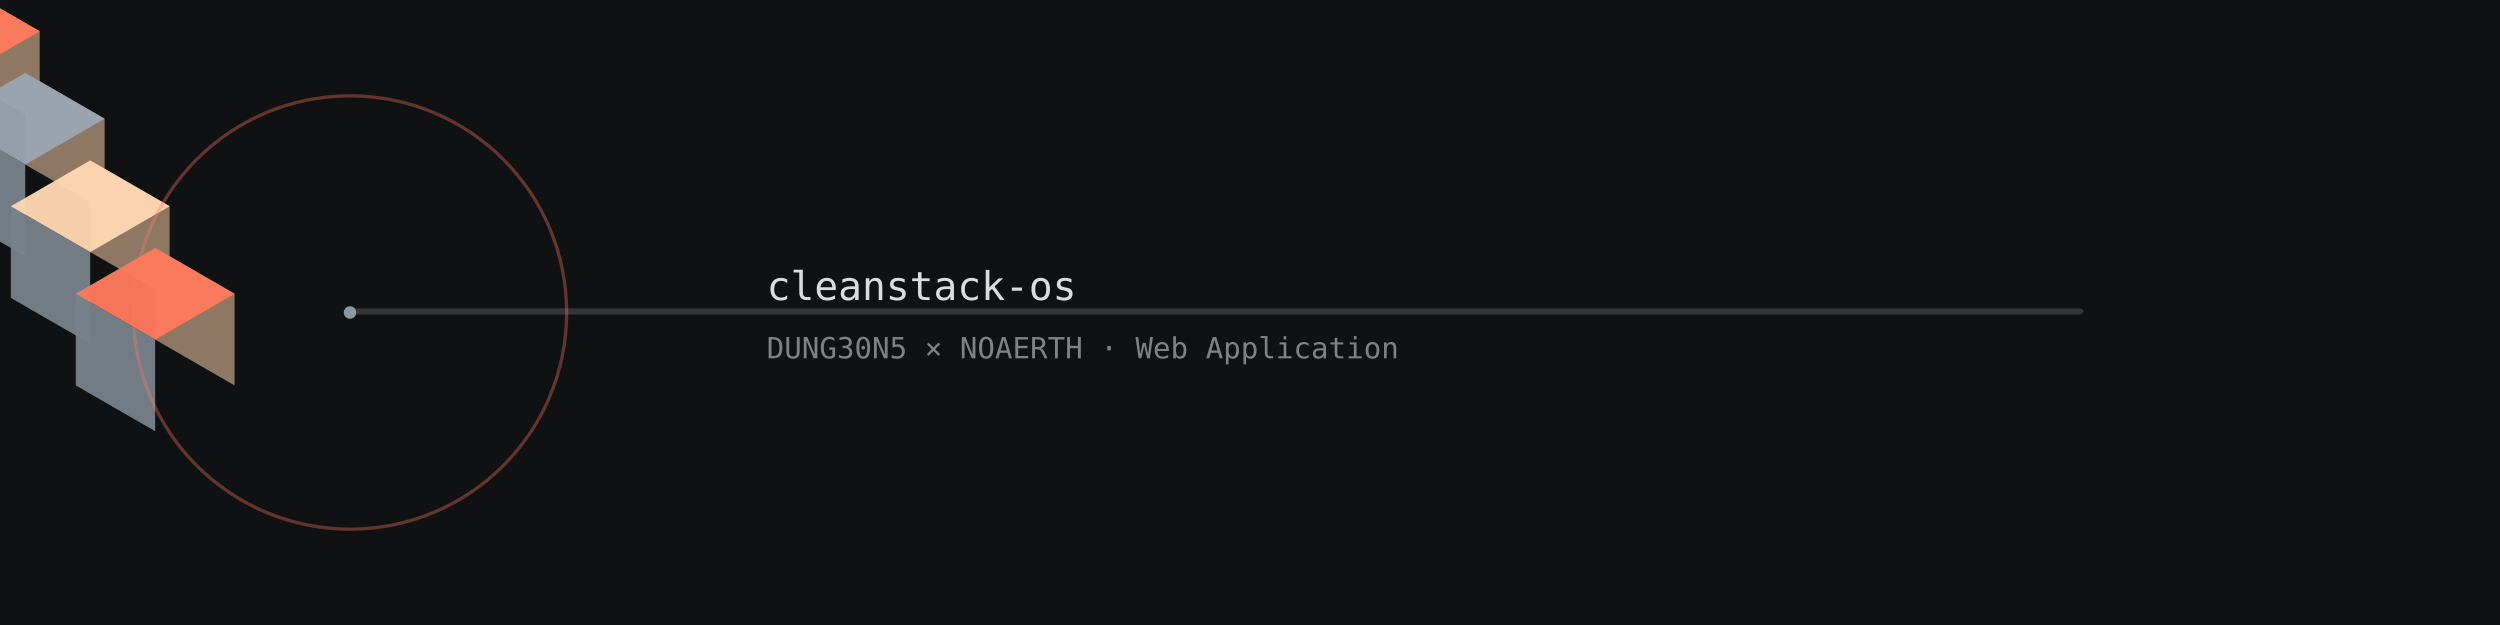
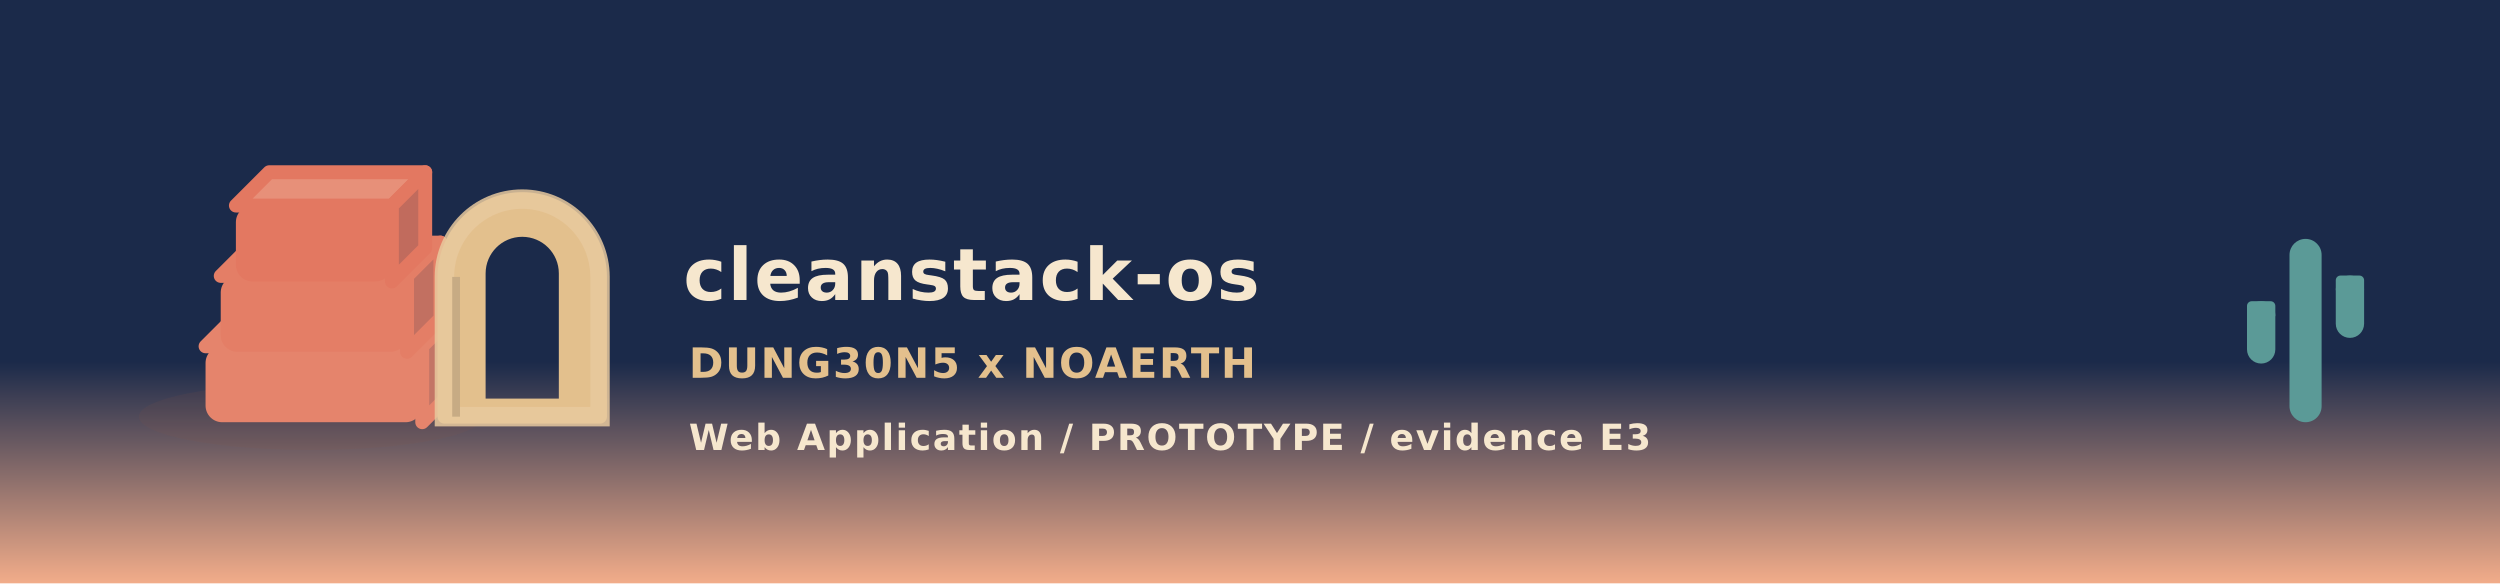
- <svg xmlns="http://www.w3.org/2000/svg" viewBox="0 0 1200 300" width="1200" height="300" role="img" aria-label="cleanstack-os identity object">
-   <rect width="1200" height="300" fill="#0f1113" />
-   <defs>
-     <linearGradient id="gft" x1="0" y1="0" x2="1" y2="1">
-       <stop offset="0%" stop-color="#ff7a5c" />
-       <stop offset="100%" stop-color="#9aa5b1" />
-     </linearGradient>
-   </defs>
-   <rect x="168.00" y="148.00" width="832.00" height="3.00" rx="2.00" fill="rgba(241,243,245,0.160)" opacity="1.00" />
-   <polygon points="-19.05,37.00 19.05,59.00 19.05,15.00 -19.05,-7.00" fill="#947d67" opacity="0.95" />
-   <polygon points="-57.16,59.00 -19.05,81.00 -19.05,37.00 -57.16,15.00" fill="#78818a" opacity="0.95" />
-   <polygon points="-19.05,-7.00 19.05,15.00 -19.05,37.00 -57.16,15.00" fill="#ff7a5c" opacity="0.95" />
-   <polygon points="12.12,79.00 50.23,101.00 50.23,57.00 12.12,35.00" fill="#947d67" opacity="0.95" />
-   <polygon points="-25.98,101.00 12.12,123.00 12.12,79.00 -25.98,57.00" fill="#78818a" opacity="0.95" />
-   <polygon points="12.12,35.00 50.23,57.00 12.12,79.00 -25.98,57.00" fill="#9aa5b1" opacity="0.95" />
-   <polygon points="43.30,121.00 81.41,143.00 81.41,99.00 43.30,77.00" fill="#947d67" opacity="0.95" />
-   <polygon points="5.20,143.00 43.30,165.00 43.30,121.00 5.20,99.00" fill="#78818a" opacity="0.95" />
-   <polygon points="43.30,77.00 81.41,99.00 43.30,121.00 5.20,99.00" fill="#ffd8b1" opacity="0.95" />
-   <polygon points="74.48,163.00 112.58,185.00 112.58,141.00 74.48,119.00" fill="#947d67" opacity="0.95" />
-   <polygon points="36.37,185.00 74.48,207.00 74.48,163.00 36.37,141.00" fill="#78818a" opacity="0.95" />
-   <polygon points="74.48,119.00 112.58,141.00 74.48,163.00 36.37,141.00" fill="#ff7a5c" opacity="0.95" />
+ <svg xmlns="http://www.w3.org/2000/svg" width="900" height="210" viewBox="0 0 900 210" role="img" aria-label="cleanstack-os - identity object">
+   <linearGradient id="skyf" x1="0" y1="0" x2="0" y2="1">
+     <stop offset="0" stop-color="#1b2a4a" />
+     <stop offset="0.62" stop-color="#1b2a4a" />
+     <stop offset="1" stop-color="#f3ad8a" />
+   </linearGradient>
+   <rect width="900" height="210" fill="url(#skyf)" />
+   <rect x="0" y="352" width="900" height="-142" fill="#e3c08d" />
+   <rect x="0" y="352" width="900" height="3" fill="#e6c596" />
+   <ellipse cx="112" cy="150" rx="62" ry="12" fill="rgba(138,90,68,0.11)" />
  <g>
-     <circle cx="168.00" cy="150.00" r="104.00" fill="none" stroke="rgba(255,122,92,0.350)" stroke-width="1.60" opacity="1.00" />
-     <animate attributeName="opacity" values="0.25;1.0;0.25" dur="17.1s" begin="0s" repeatCount="indefinite" />
+     <path d="M74,124.67 L152,124.67 L164,112.67 L86,112.67 Z" fill="#e99a82" stroke="#e5846c" stroke-width="5" stroke-linejoin="round" />
+     <path d="M152,124.67 L164,112.67 L164,140 L152,152 Z" fill="#c37566" stroke="#e5846c" stroke-width="5" stroke-linejoin="round" />
+     <rect x="74" y="124.67" width="78" height="27.33" rx="6" fill="#e5846c" />
+     <path d="M79.46,99.33 L146.54,99.33 L158.54,87.33 L91.46,87.33 Z" fill="#e8957d" stroke="#e47e66" stroke-width="5" stroke-linejoin="round" />
+     <path d="M146.54,99.33 L158.54,87.33 L158.54,114.67 L146.54,126.67 Z" fill="#c27061" stroke="#e47e66" stroke-width="5" stroke-linejoin="round" />
+     <rect x="79.46" y="99.33" width="67.08" height="27.33" rx="6" fill="#e47e66" />
+     <path d="M84.92,74 L141.08,74 L153.08,62 L96.92,62 Z" fill="#e79079" stroke="#e37861" stroke-width="5" stroke-linejoin="round" />
+     <path d="M141.08,74 L153.08,62 L153.08,89.33 L141.08,101.33 Z" fill="#c16b5d" stroke="#e37861" stroke-width="5" stroke-linejoin="round" />
+     <rect x="84.92" y="74" width="56.16" height="27.33" rx="6" fill="#e37861" />
+     <animate attributeName="opacity" values="0.72;1;0.72" dur="6s" begin="0s" repeatCount="indefinite" />
  </g>
-   <circle cx="168" cy="150" r="3" fill="rgba(154,165,177,0.900)">
-     <animate attributeName="opacity" values="0.35;0.95;0.35" dur="17.1s" begin="0s" repeatCount="indefinite" />
-   </circle>
-   <text x="368" y="144" font-family="ui-monospace,Menlo,monospace" font-size="19" fill="rgba(241,243,245,0.900)">cleanstack-os</text>
-   <text x="368" y="172" font-family="ui-monospace,Menlo,monospace" font-size="14" fill="rgba(241,243,245,0.500)">DUNG30N5 × NOAERTH · Web Application</text>
+   <path d="M160,150 L160,99.68 A28,28 0 0 1 216,99.68 L216,150 Z M172.32,146 L172.32,98.43 A15.68,15.68 0 0 1 203.68,98.43 L203.68,146 Z" fill="#e3c08d" fill-rule="evenodd" stroke="#e3c08d" stroke-width="5" stroke-linejoin="round" />
+   <path d="M160,150 L160,99.68 A28,28 0 0 1 216,99.68 L216,150 Z" fill="none" stroke="#e8c99d" stroke-width="7" stroke-linecap="round" opacity="0.85" />
+   <rect x="162.8" y="99.68" width="2.8" height="50.32" fill="#c7ab84" />
+   <text x="246" y="108" font-family="Verdana,DejaVu Sans,sans-serif" font-size="26" font-weight="700" letter-spacing="0.6" fill="#f6e7ce" text-anchor="start">cleanstack-os</text>
+   <text x="248" y="136" font-family="Verdana,DejaVu Sans,sans-serif" font-size="15" font-weight="700" letter-spacing="0.6" fill="#e3c08d" text-anchor="start">DUNG30N5 x NOAERTH</text>
+   <text x="248" y="162" font-family="Verdana,DejaVu Sans,sans-serif" font-size="13" font-weight="700" letter-spacing="0.6" fill="#f6e7ce" text-anchor="start">Web Application  /  PROTOTYPE  /  evidence E3</text>
+   <rect x="824.22" y="86" width="11.56" height="66" rx="5.78" fill="#5b9a97" />
+   <rect x="808.92" y="108.44" width="10.2" height="22.44" rx="5.1" fill="#5b9a97" />
+   <rect x="808.92" y="108.44" width="10.2" height="6.6" rx="1.7" fill="#5b9a97" />
+   <rect x="840.88" y="99.2" width="10.2" height="22.44" rx="5.1" fill="#5b9a97" />
+   <rect x="840.88" y="99.2" width="10.2" height="6.6" rx="1.7" fill="#5b9a97" />
</svg>
